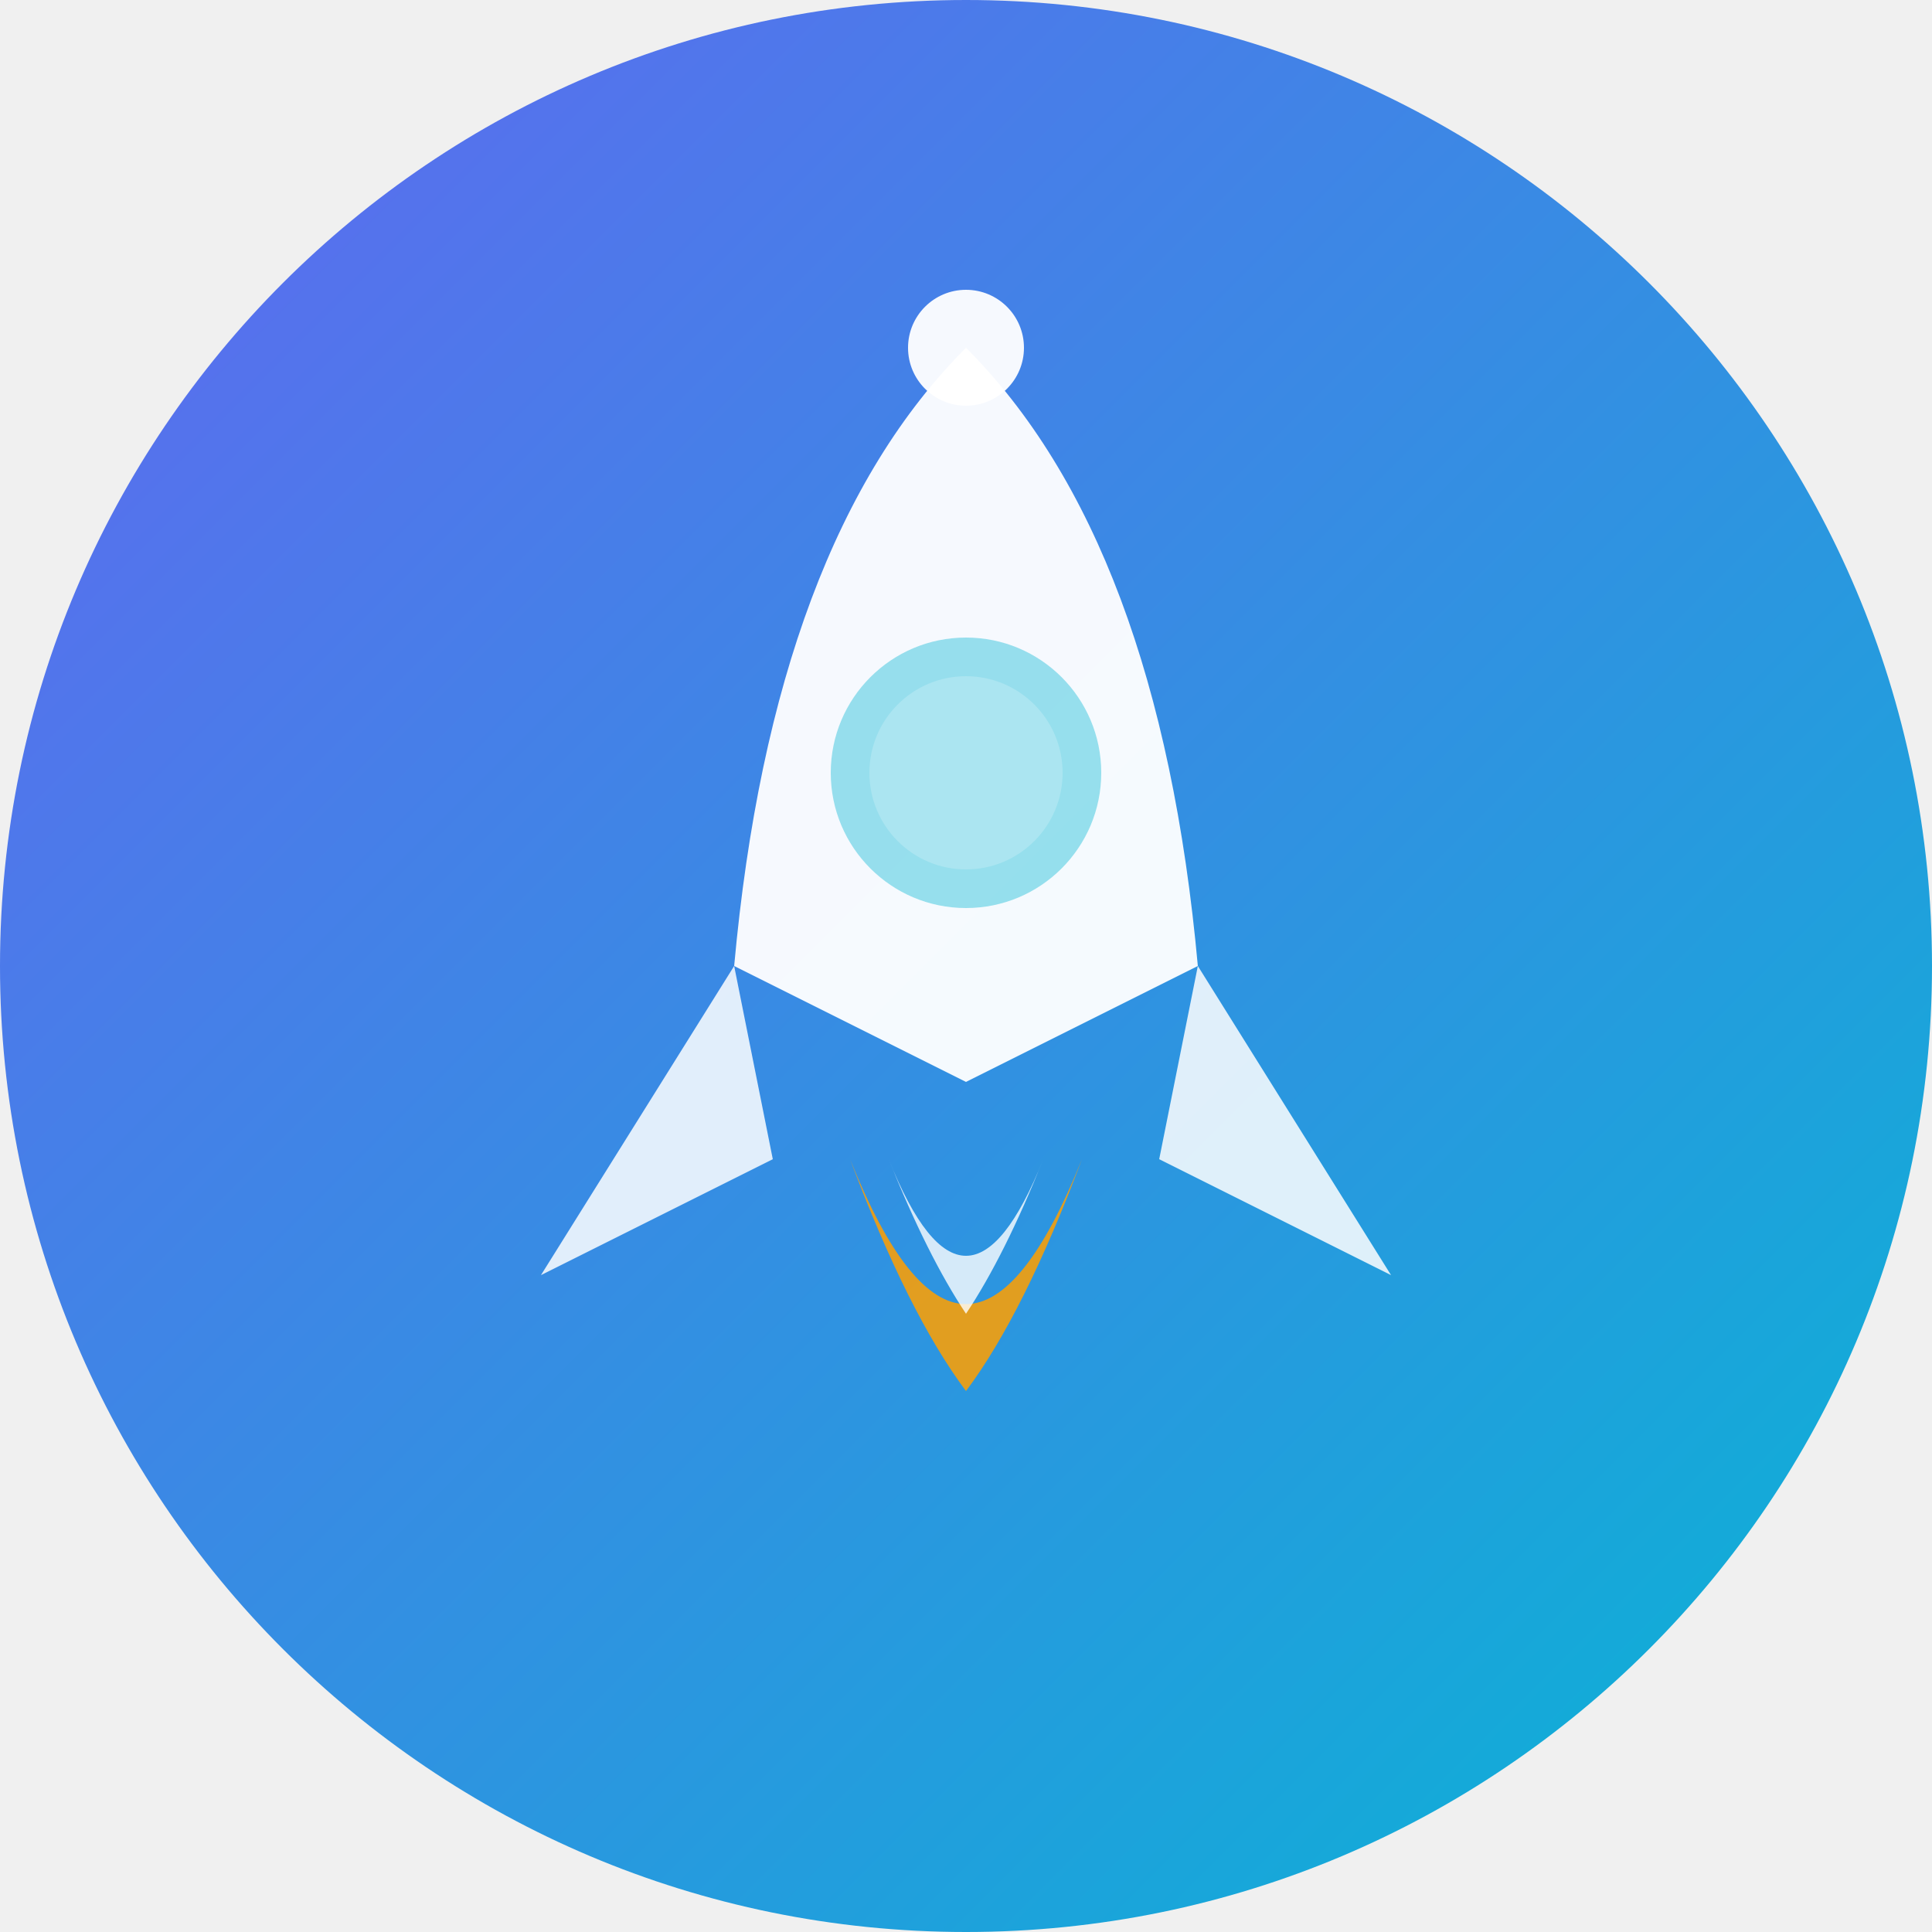
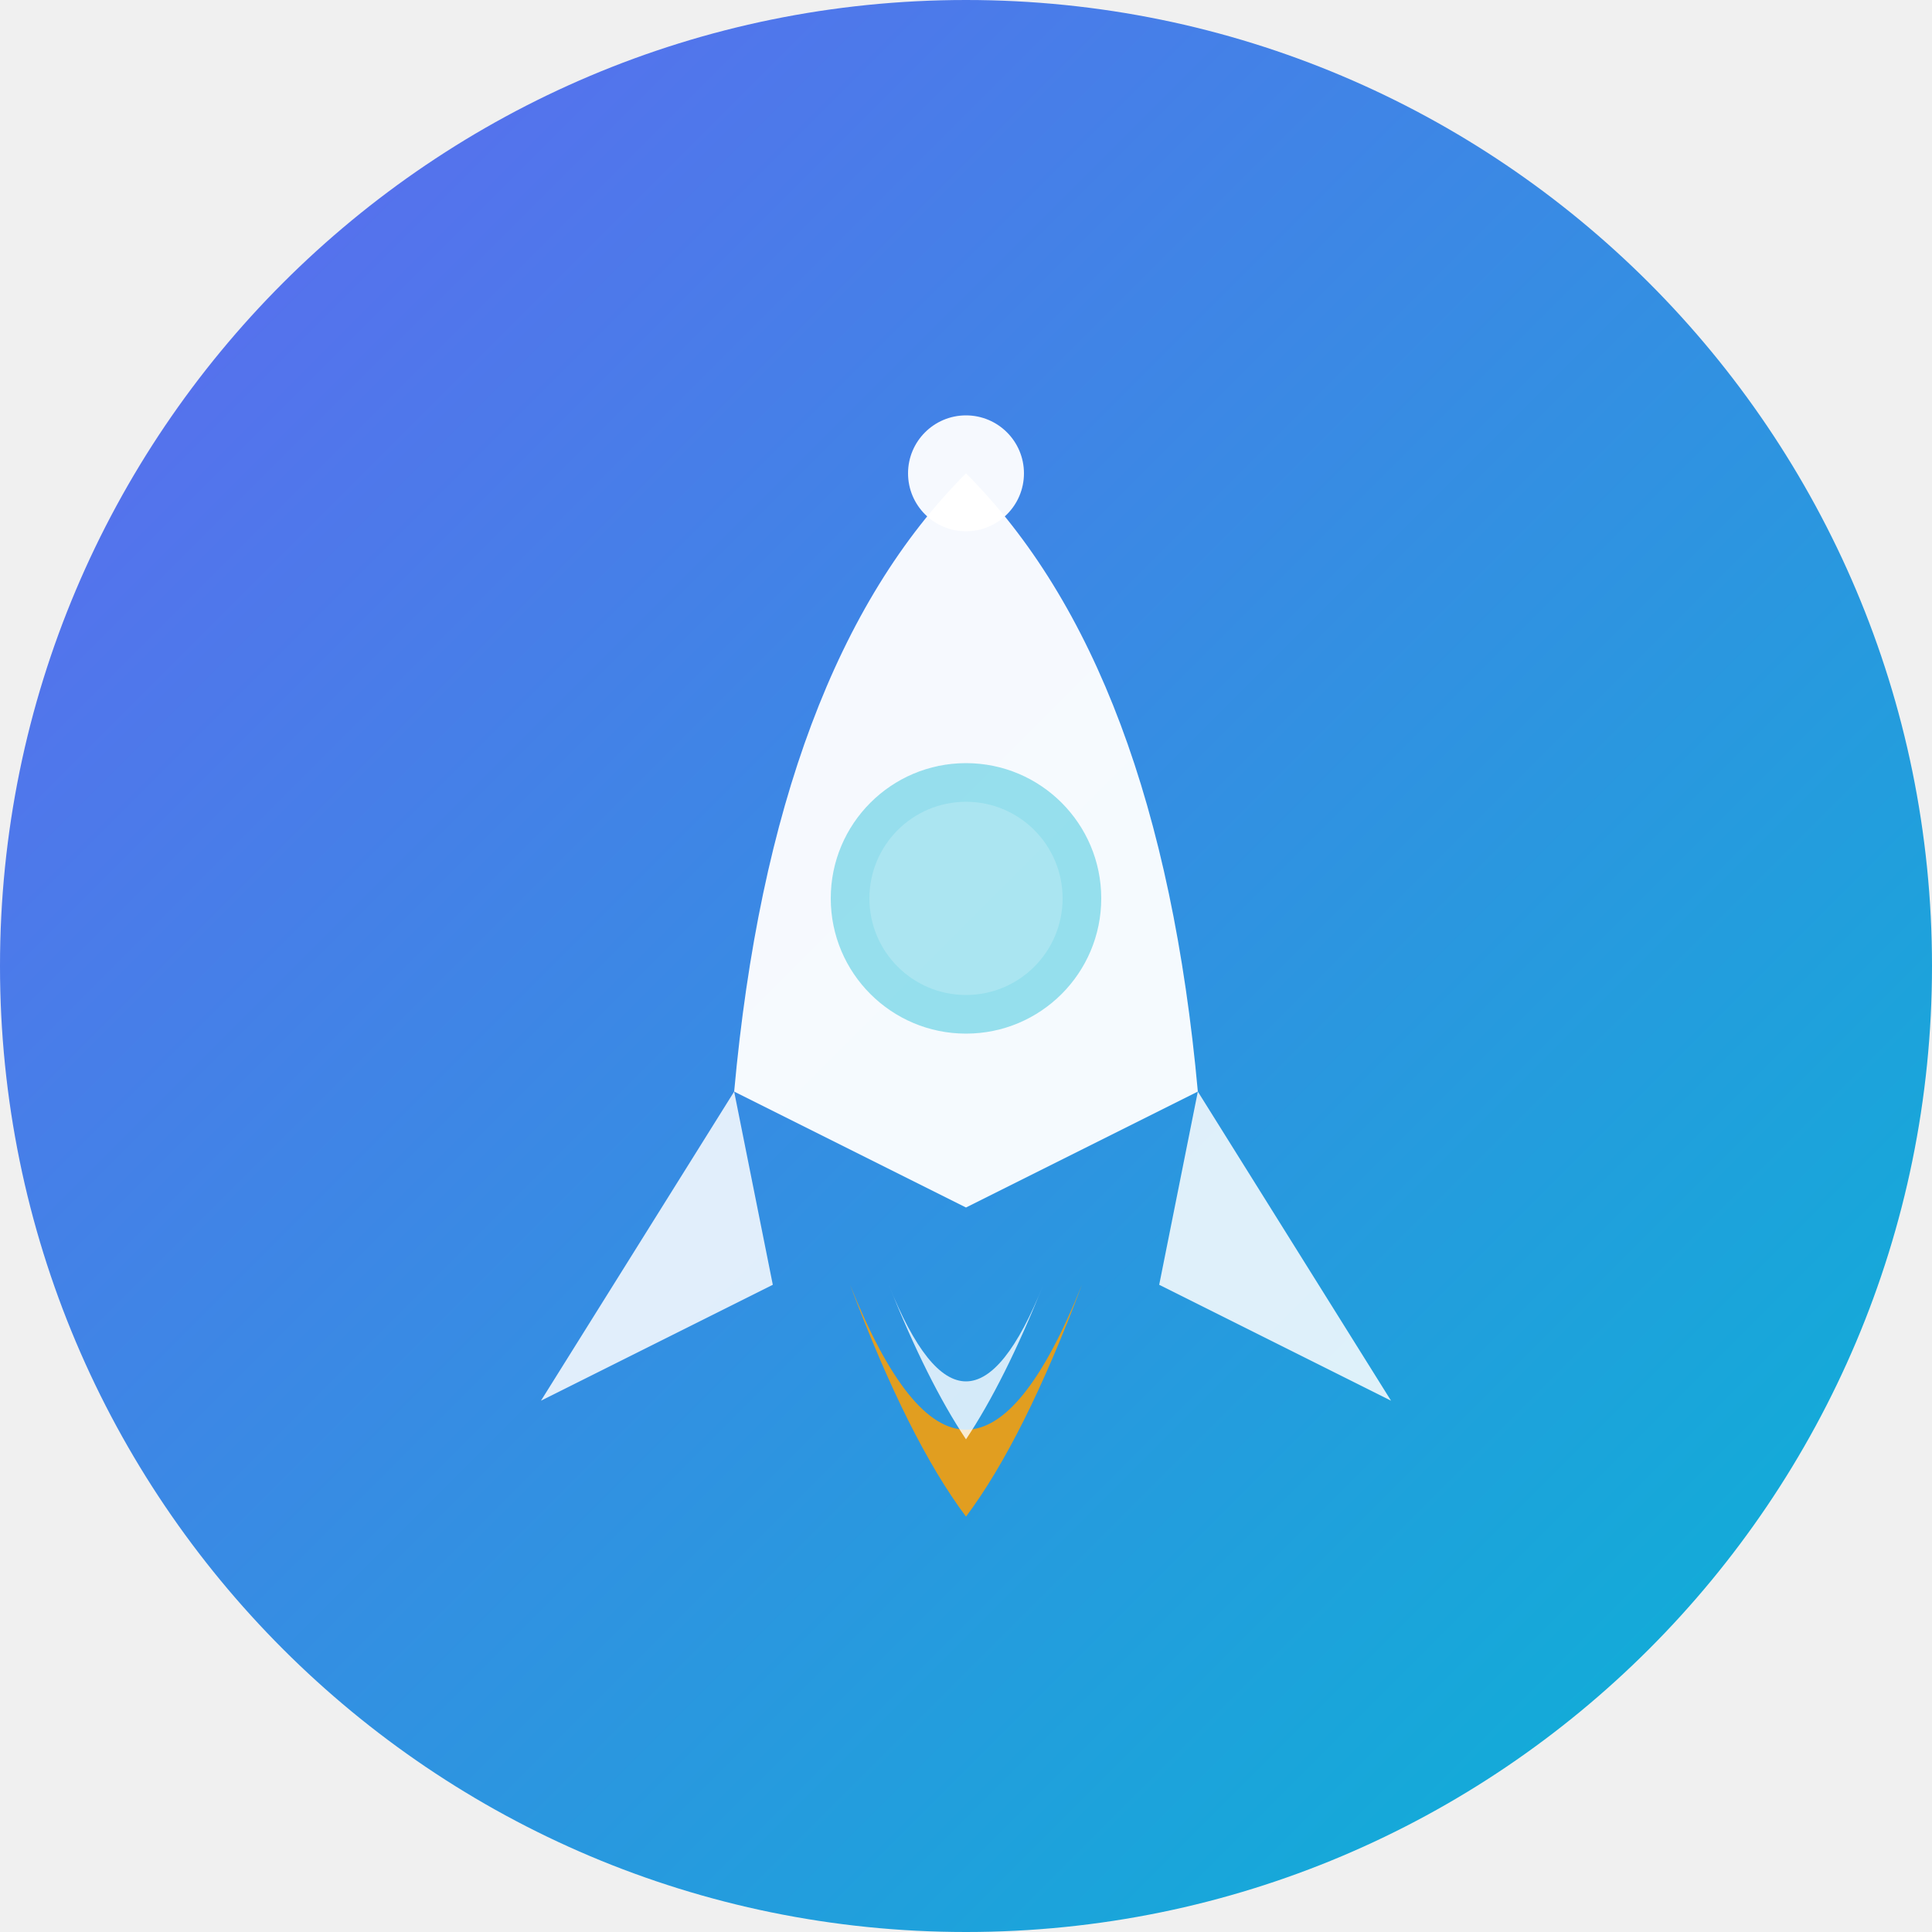
<svg xmlns="http://www.w3.org/2000/svg" viewBox="0 0 100 100">
  <defs>
    <linearGradient id="g" x1="0%" y1="0%" x2="100%" y2="100%">
      <stop offset="0%" stop-color="#6366f1" />
      <stop offset="100%" stop-color="#06b6d4" />
    </linearGradient>
  </defs>
  <circle cx="50" cy="50" r="50" fill="url(#g)" />
-   <path d="M50 18 Q60 28 62 50 L50 56 L38 50 Q40 28 50 18 Z" fill="white" opacity="0.95" />
-   <circle cx="50" cy="18" r="3" fill="white" opacity="0.95" />
-   <path d="M38 50 L28 66 L40 60 Z" fill="white" opacity="0.85" />
-   <path d="M62 50 L72 66 L60 60 Z" fill="white" opacity="0.85" />
-   <circle cx="50" cy="40" r="7" fill="#06b6d4" opacity="0.4" />
-   <circle cx="50" cy="40" r="5" fill="white" opacity="0.2" />
-   <path d="M44 60 Q50 75 56 60 Q53 68 50 72 Q47 68 44 60 Z" fill="#f59e0b" opacity="0.9" />
-   <path d="M46 60 Q50 70 54 60 Q52 65 50 68 Q48 65 46 60 Z" fill="white" opacity="0.8" />
+   <g id="avatar-glyph" transform="translate(0 6.5)">
+     <path d="M50 18 Q60 28 62 50 L50 56 L38 50 Q40 28 50 18 Z" fill="white" opacity="0.95" />
+     <circle cx="50" cy="18" r="3" fill="white" opacity="0.95" />
+     <path d="M38 50 L28 66 L40 60 Z" fill="white" opacity="0.85" />
+     <path d="M62 50 L72 66 L60 60 Z" fill="white" opacity="0.85" />
+     <circle cx="50" cy="40" r="7" fill="#06b6d4" opacity="0.4" />
+     <circle cx="50" cy="40" r="5" fill="white" opacity="0.2" />
+     <path d="M44 60 Q50 75 56 60 Q53 68 50 72 Q47 68 44 60 Z" fill="#f59e0b" opacity="0.9" />
+     <path d="M46 60 Q50 70 54 60 Q52 65 50 68 Q48 65 46 60 Z" fill="white" opacity="0.8" />
+   </g>
</svg>
